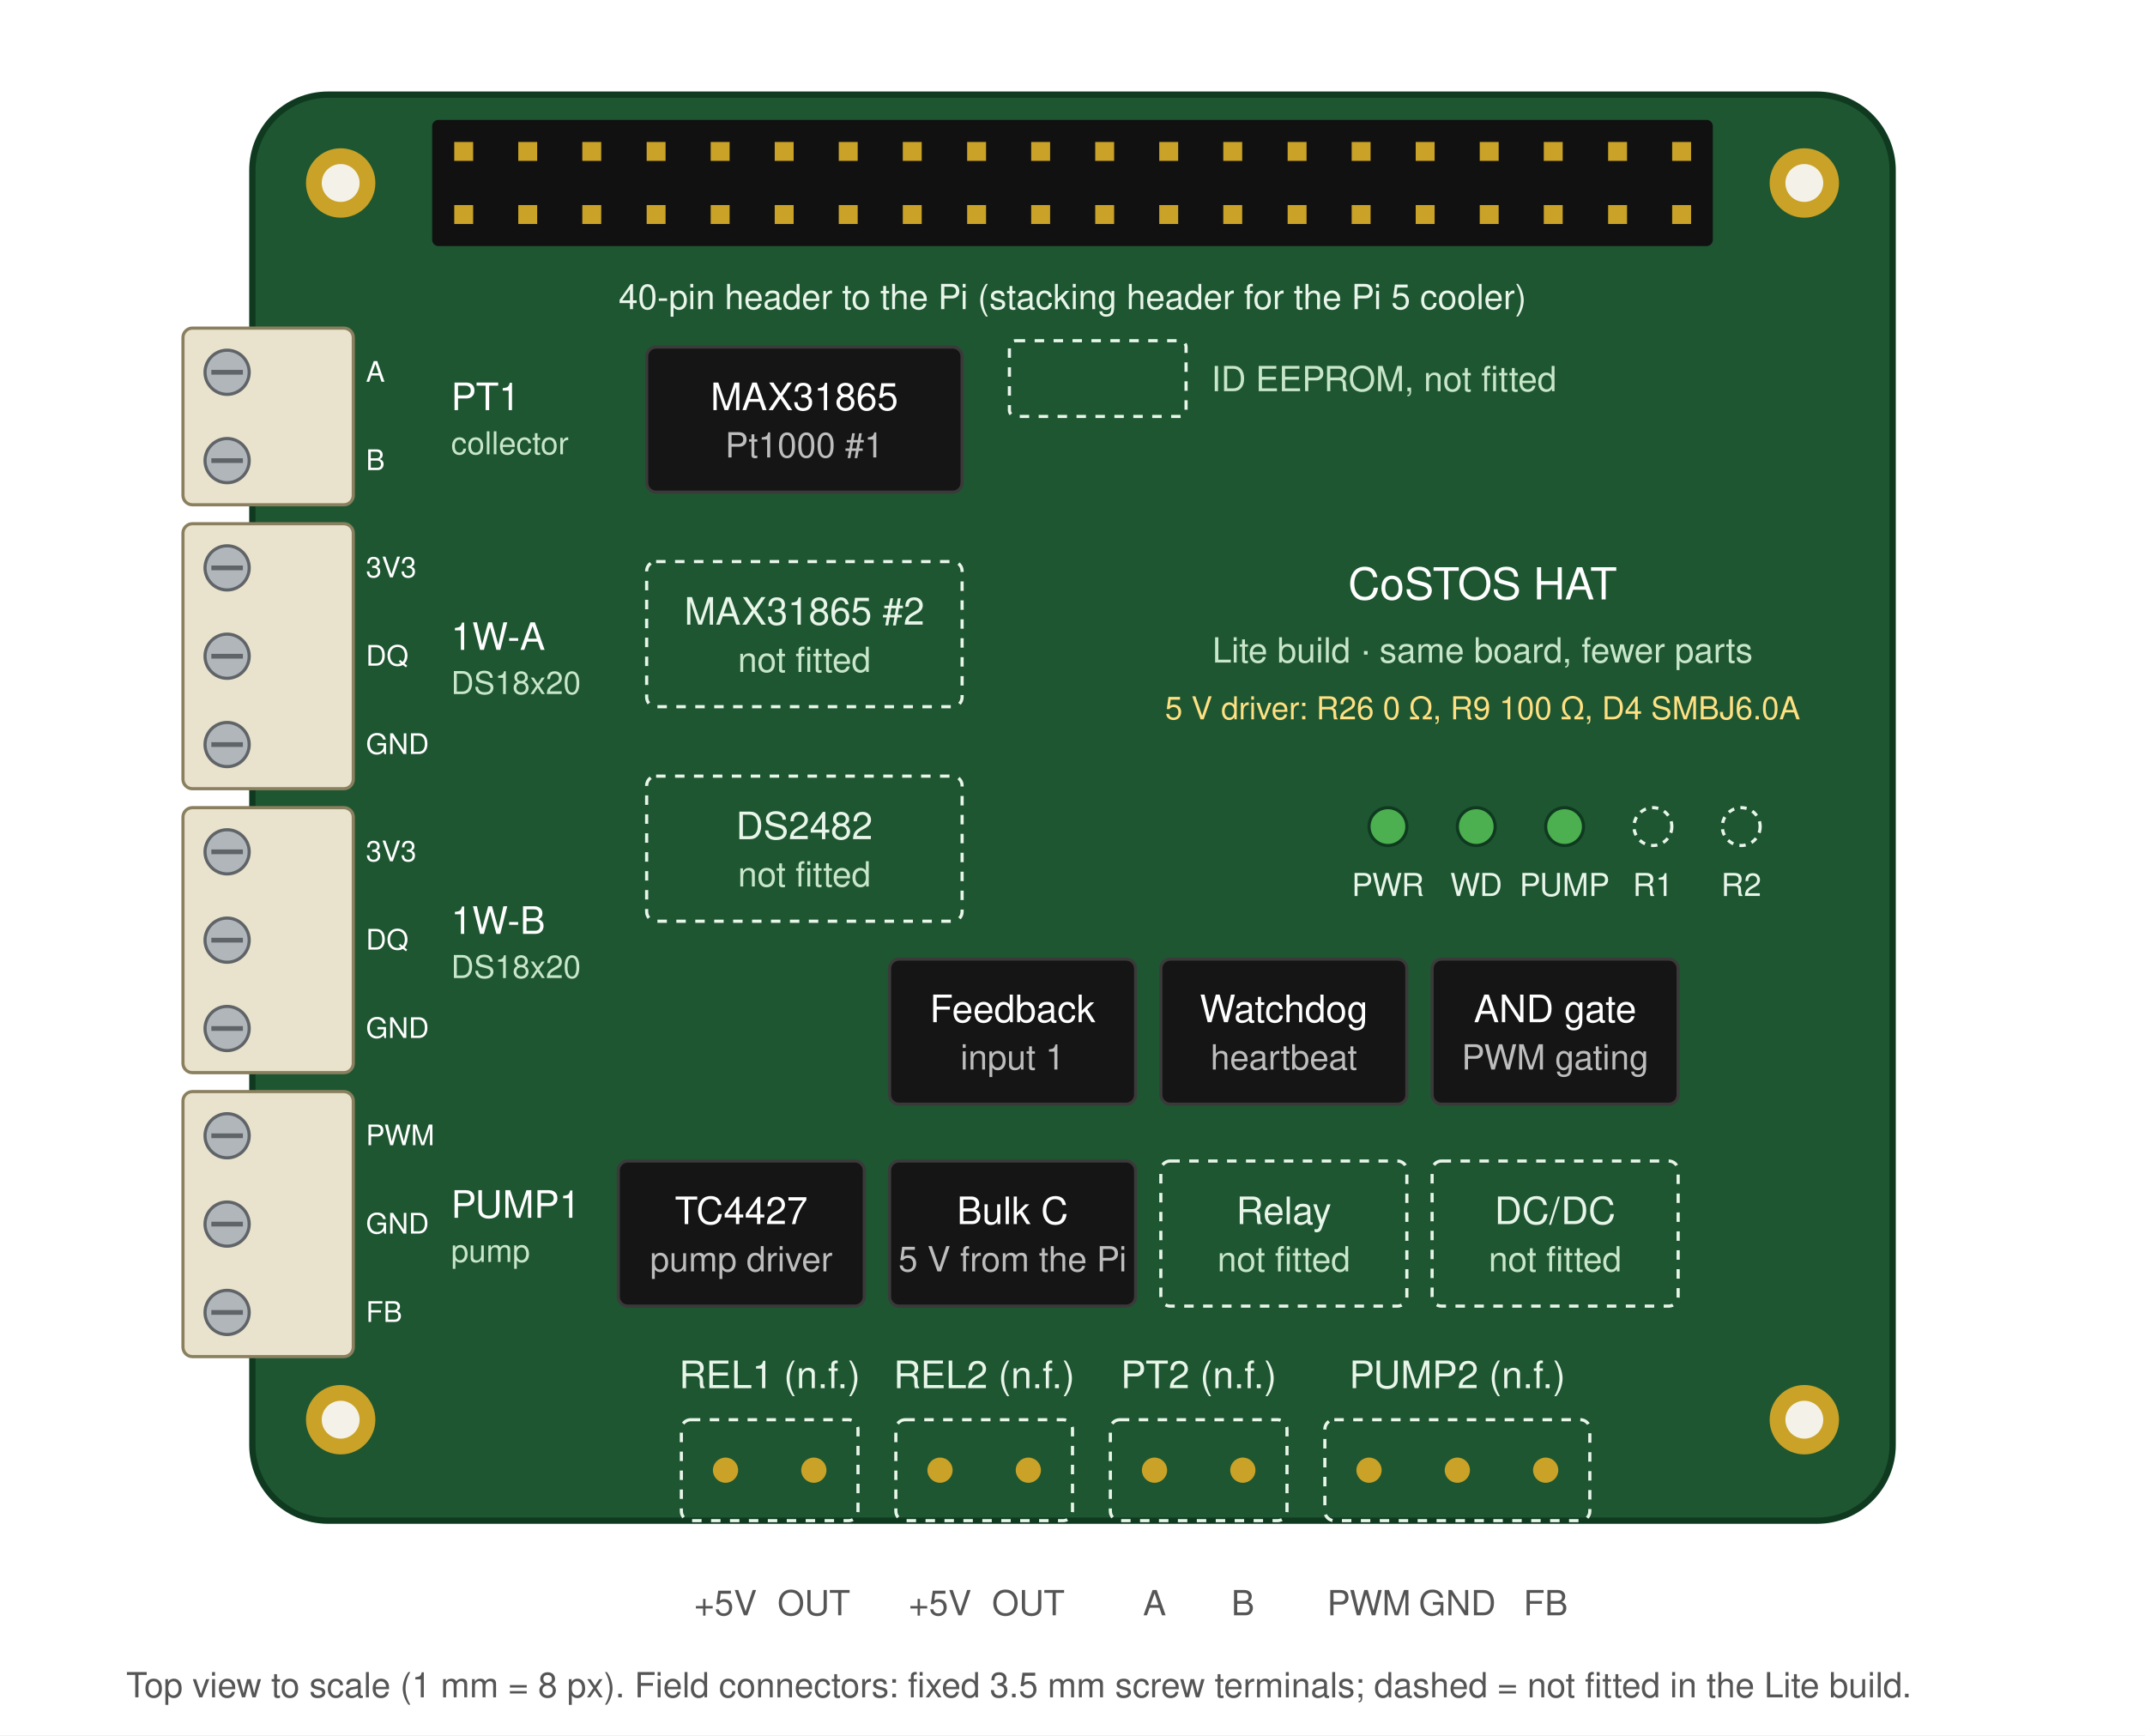
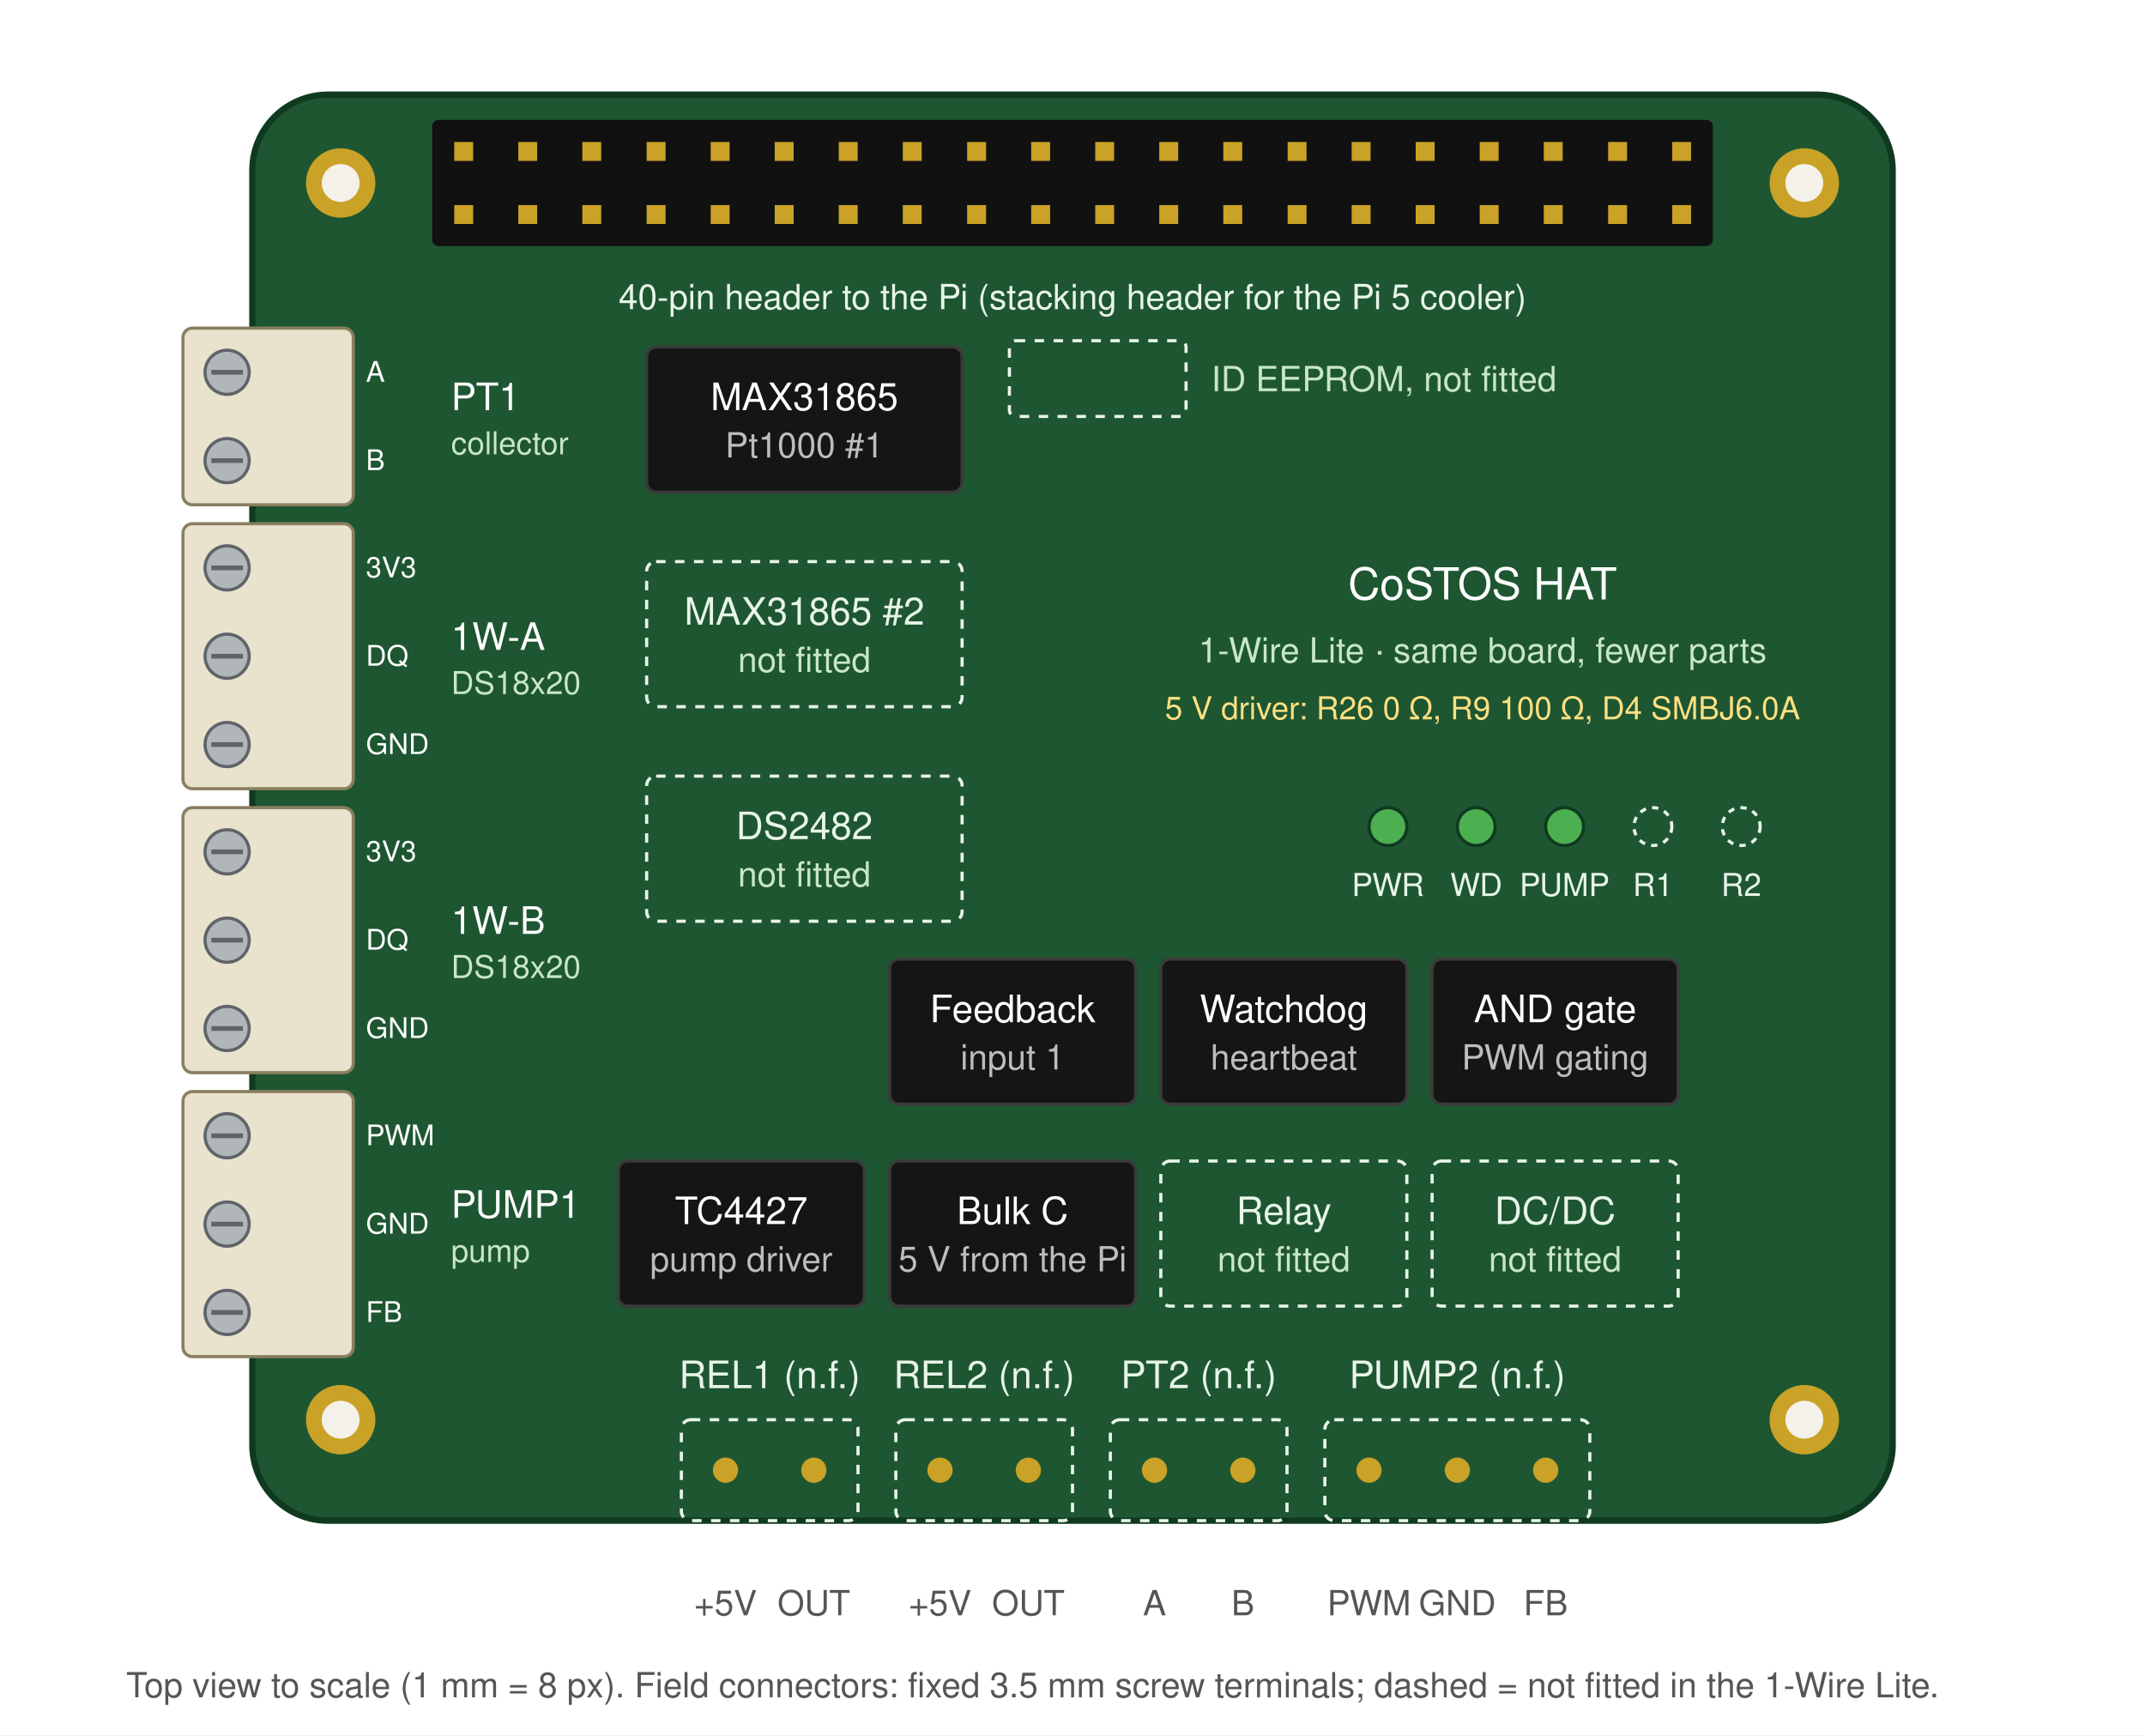
<svg xmlns="http://www.w3.org/2000/svg" width="680" height="550" viewBox="0 0 680 550" font-family="Helvetica, Arial, sans-serif">
  <rect width="680" height="550" fill="white" />
  <rect x="80" y="30" width="520" height="452" rx="24" fill="#1E5631" stroke="#0F3A20" stroke-width="2" />
  <circle cx="108" cy="58" r="11" fill="#C9A227" />
  <circle cx="108" cy="58" r="6" fill="#F4F1E8" />
  <circle cx="572" cy="58" r="11" fill="#C9A227" />
  <circle cx="572" cy="58" r="6" fill="#F4F1E8" />
  <circle cx="108" cy="450" r="11" fill="#C9A227" />
  <circle cx="108" cy="450" r="6" fill="#F4F1E8" />
  <circle cx="572" cy="450" r="11" fill="#C9A227" />
  <circle cx="572" cy="450" r="6" fill="#F4F1E8" />
  <rect x="137" y="38" width="406" height="40" rx="2" fill="#111111" />
  <rect x="144.0" y="45" width="6" height="6" fill="#C9A227" />
  <rect x="144.0" y="65" width="6" height="6" fill="#C9A227" />
  <rect x="164.3" y="45" width="6" height="6" fill="#C9A227" />
  <rect x="164.3" y="65" width="6" height="6" fill="#C9A227" />
  <rect x="184.6" y="45" width="6" height="6" fill="#C9A227" />
  <rect x="184.6" y="65" width="6" height="6" fill="#C9A227" />
  <rect x="205.0" y="45" width="6" height="6" fill="#C9A227" />
  <rect x="205.0" y="65" width="6" height="6" fill="#C9A227" />
  <rect x="225.3" y="45" width="6" height="6" fill="#C9A227" />
  <rect x="225.3" y="65" width="6" height="6" fill="#C9A227" />
  <rect x="245.6" y="45" width="6" height="6" fill="#C9A227" />
  <rect x="245.6" y="65" width="6" height="6" fill="#C9A227" />
  <rect x="265.9" y="45" width="6" height="6" fill="#C9A227" />
  <rect x="265.9" y="65" width="6" height="6" fill="#C9A227" />
  <rect x="286.2" y="45" width="6" height="6" fill="#C9A227" />
  <rect x="286.2" y="65" width="6" height="6" fill="#C9A227" />
  <rect x="306.6" y="45" width="6" height="6" fill="#C9A227" />
  <rect x="306.6" y="65" width="6" height="6" fill="#C9A227" />
  <rect x="326.9" y="45" width="6" height="6" fill="#C9A227" />
  <rect x="326.9" y="65" width="6" height="6" fill="#C9A227" />
  <rect x="347.2" y="45" width="6" height="6" fill="#C9A227" />
  <rect x="347.2" y="65" width="6" height="6" fill="#C9A227" />
  <rect x="367.5" y="45" width="6" height="6" fill="#C9A227" />
  <rect x="367.5" y="65" width="6" height="6" fill="#C9A227" />
  <rect x="387.8" y="45" width="6" height="6" fill="#C9A227" />
  <rect x="387.8" y="65" width="6" height="6" fill="#C9A227" />
  <rect x="408.2" y="45" width="6" height="6" fill="#C9A227" />
  <rect x="408.2" y="65" width="6" height="6" fill="#C9A227" />
  <rect x="428.5" y="45" width="6" height="6" fill="#C9A227" />
  <rect x="428.5" y="65" width="6" height="6" fill="#C9A227" />
  <rect x="448.8" y="45" width="6" height="6" fill="#C9A227" />
  <rect x="448.8" y="65" width="6" height="6" fill="#C9A227" />
  <rect x="469.1" y="45" width="6" height="6" fill="#C9A227" />
  <rect x="469.1" y="65" width="6" height="6" fill="#C9A227" />
  <rect x="489.4" y="45" width="6" height="6" fill="#C9A227" />
  <rect x="489.4" y="65" width="6" height="6" fill="#C9A227" />
  <rect x="509.8" y="45" width="6" height="6" fill="#C9A227" />
  <rect x="509.8" y="65" width="6" height="6" fill="#C9A227" />
  <rect x="530.1" y="45" width="6" height="6" fill="#C9A227" />
  <rect x="530.1" y="65" width="6" height="6" fill="#C9A227" />
  <text class="ts" x="340" y="98" text-anchor="middle" style="font-size:11px;font-weight:400;fill:#E8F5E9">40-pin header to the Pi (stacking header for the Pi 5 cooler)</text>
  <rect x="320" y="108" width="56" height="24" rx="2" fill="none" stroke="#E8F5E9" stroke-width="1" stroke-dasharray="3 3" />
  <text class="ts" x="384" y="124" text-anchor="start" style="font-size:11px;font-weight:400;fill:#C8E6C9">ID EEPROM, not fitted</text>
  <text class="ts" x="116" y="121" text-anchor="start" style="font-size:9px;font-weight:400;fill:#ffffff">A</text>
  <text class="ts" x="116" y="149" text-anchor="start" style="font-size:9px;font-weight:400;fill:#ffffff">B</text>
  <rect x="58" y="104" width="54" height="56" rx="3" fill="#E9E2CC" stroke="#8A7F5F" stroke-width="1" />
  <circle cx="72" cy="118" r="7" fill="#B0B6BA" stroke="#5F6468" />
  <line x1="67" y1="118" x2="77" y2="118" stroke="#5F6468" stroke-width="1.5" />
  <circle cx="72" cy="146" r="7" fill="#B0B6BA" stroke="#5F6468" />
  <line x1="67" y1="146" x2="77" y2="146" stroke="#5F6468" stroke-width="1.5" />
  <text class="th" x="143" y="130.0" text-anchor="start" style="font-size:12px;font-weight:500;fill:#ffffff">PT1</text>
  <text class="ts" x="143" y="144.0" text-anchor="start" style="font-size:10px;font-weight:400;fill:#C8E6C9">collector</text>
  <text class="ts" x="116" y="183" text-anchor="start" style="font-size:9px;font-weight:400;fill:#ffffff">3V3</text>
  <text class="ts" x="116" y="211" text-anchor="start" style="font-size:9px;font-weight:400;fill:#ffffff">DQ</text>
  <text class="ts" x="116" y="239" text-anchor="start" style="font-size:9px;font-weight:400;fill:#ffffff">GND</text>
  <rect x="58" y="166" width="54" height="84" rx="3" fill="#E9E2CC" stroke="#8A7F5F" stroke-width="1" />
  <circle cx="72" cy="180" r="7" fill="#B0B6BA" stroke="#5F6468" />
  <line x1="67" y1="180" x2="77" y2="180" stroke="#5F6468" stroke-width="1.5" />
  <circle cx="72" cy="208" r="7" fill="#B0B6BA" stroke="#5F6468" />
  <line x1="67" y1="208" x2="77" y2="208" stroke="#5F6468" stroke-width="1.5" />
  <circle cx="72" cy="236" r="7" fill="#B0B6BA" stroke="#5F6468" />
  <line x1="67" y1="236" x2="77" y2="236" stroke="#5F6468" stroke-width="1.5" />
  <text class="th" x="143" y="206.0" text-anchor="start" style="font-size:12px;font-weight:500;fill:#ffffff">1W-A</text>
  <text class="ts" x="143" y="220.0" text-anchor="start" style="font-size:10px;font-weight:400;fill:#C8E6C9">DS18x20</text>
  <text class="ts" x="116" y="273" text-anchor="start" style="font-size:9px;font-weight:400;fill:#ffffff">3V3</text>
  <text class="ts" x="116" y="301" text-anchor="start" style="font-size:9px;font-weight:400;fill:#ffffff">DQ</text>
  <text class="ts" x="116" y="329" text-anchor="start" style="font-size:9px;font-weight:400;fill:#ffffff">GND</text>
  <rect x="58" y="256" width="54" height="84" rx="3" fill="#E9E2CC" stroke="#8A7F5F" stroke-width="1" />
  <circle cx="72" cy="270" r="7" fill="#B0B6BA" stroke="#5F6468" />
  <line x1="67" y1="270" x2="77" y2="270" stroke="#5F6468" stroke-width="1.5" />
  <circle cx="72" cy="298" r="7" fill="#B0B6BA" stroke="#5F6468" />
  <line x1="67" y1="298" x2="77" y2="298" stroke="#5F6468" stroke-width="1.5" />
  <circle cx="72" cy="326" r="7" fill="#B0B6BA" stroke="#5F6468" />
  <line x1="67" y1="326" x2="77" y2="326" stroke="#5F6468" stroke-width="1.5" />
  <text class="th" x="143" y="296.0" text-anchor="start" style="font-size:12px;font-weight:500;fill:#ffffff">1W-B</text>
  <text class="ts" x="143" y="310.0" text-anchor="start" style="font-size:10px;font-weight:400;fill:#C8E6C9">DS18x20</text>
  <text class="ts" x="116" y="363" text-anchor="start" style="font-size:9px;font-weight:400;fill:#ffffff">PWM</text>
  <text class="ts" x="116" y="391" text-anchor="start" style="font-size:9px;font-weight:400;fill:#ffffff">GND</text>
  <text class="ts" x="116" y="419" text-anchor="start" style="font-size:9px;font-weight:400;fill:#ffffff">FB</text>
  <rect x="58" y="346" width="54" height="84" rx="3" fill="#E9E2CC" stroke="#8A7F5F" stroke-width="1" />
  <circle cx="72" cy="360" r="7" fill="#B0B6BA" stroke="#5F6468" />
  <line x1="67" y1="360" x2="77" y2="360" stroke="#5F6468" stroke-width="1.5" />
  <circle cx="72" cy="388" r="7" fill="#B0B6BA" stroke="#5F6468" />
  <line x1="67" y1="388" x2="77" y2="388" stroke="#5F6468" stroke-width="1.5" />
  <circle cx="72" cy="416" r="7" fill="#B0B6BA" stroke="#5F6468" />
  <line x1="67" y1="416" x2="77" y2="416" stroke="#5F6468" stroke-width="1.5" />
  <text class="th" x="143" y="386.0" text-anchor="start" style="font-size:12px;font-weight:500;fill:#ffffff">PUMP1</text>
  <text class="ts" x="143" y="400.0" text-anchor="start" style="font-size:10px;font-weight:400;fill:#C8E6C9">pump</text>
  <rect x="216" y="450" width="56" height="32" rx="3" fill="none" stroke="#E8F5E9" stroke-width="1" stroke-dasharray="3 3" />
  <circle cx="230" cy="466" r="4" fill="#C9A227" />
  <text class="ts" x="230" y="512" text-anchor="middle" style="font-size:11px;font-weight:400;fill:#555555">+5V</text>
  <circle cx="258" cy="466" r="4" fill="#C9A227" />
  <text class="ts" x="258" y="512" text-anchor="middle" style="font-size:11px;font-weight:400;fill:#555555">OUT</text>
  <text class="th" x="244.0" y="440" text-anchor="middle" style="font-size:12px;font-weight:500;fill:#E8F5E9">REL1 (n.f.)</text>
  <rect x="284" y="450" width="56" height="32" rx="3" fill="none" stroke="#E8F5E9" stroke-width="1" stroke-dasharray="3 3" />
  <circle cx="298" cy="466" r="4" fill="#C9A227" />
  <text class="ts" x="298" y="512" text-anchor="middle" style="font-size:11px;font-weight:400;fill:#555555">+5V</text>
  <circle cx="326" cy="466" r="4" fill="#C9A227" />
  <text class="ts" x="326" y="512" text-anchor="middle" style="font-size:11px;font-weight:400;fill:#555555">OUT</text>
  <text class="th" x="312.0" y="440" text-anchor="middle" style="font-size:12px;font-weight:500;fill:#E8F5E9">REL2 (n.f.)</text>
  <rect x="352" y="450" width="56" height="32" rx="3" fill="none" stroke="#E8F5E9" stroke-width="1" stroke-dasharray="3 3" />
  <circle cx="366" cy="466" r="4" fill="#C9A227" />
  <text class="ts" x="366" y="512" text-anchor="middle" style="font-size:11px;font-weight:400;fill:#555555">A</text>
  <circle cx="394" cy="466" r="4" fill="#C9A227" />
  <text class="ts" x="394" y="512" text-anchor="middle" style="font-size:11px;font-weight:400;fill:#555555">B</text>
  <text class="th" x="380.0" y="440" text-anchor="middle" style="font-size:12px;font-weight:500;fill:#E8F5E9">PT2 (n.f.)</text>
  <rect x="420" y="450" width="84" height="32" rx="3" fill="none" stroke="#E8F5E9" stroke-width="1" stroke-dasharray="3 3" />
  <circle cx="434" cy="466" r="4" fill="#C9A227" />
  <text class="ts" x="434" y="512" text-anchor="middle" style="font-size:11px;font-weight:400;fill:#555555">PWM</text>
  <circle cx="462" cy="466" r="4" fill="#C9A227" />
  <text class="ts" x="462" y="512" text-anchor="middle" style="font-size:11px;font-weight:400;fill:#555555">GND</text>
  <circle cx="490" cy="466" r="4" fill="#C9A227" />
  <text class="ts" x="490" y="512" text-anchor="middle" style="font-size:11px;font-weight:400;fill:#555555">FB</text>
  <text class="th" x="462.0" y="440" text-anchor="middle" style="font-size:12px;font-weight:500;fill:#E8F5E9">PUMP2 (n.f.)</text>
  <rect x="205" y="110" width="100" height="46" rx="3" fill="#151515" stroke="#3a3a3a" stroke-width="1" />
  <text class="th" x="255.0" y="130.0" text-anchor="middle" style="font-size:12px;font-weight:500;fill:#ffffff">MAX31865</text>
  <text class="ts" x="255.0" y="145.0" text-anchor="middle" style="font-size:11px;font-weight:400;fill:#bdbdbd">Pt1000 #1</text>
  <rect x="205" y="178" width="100" height="46" rx="3" fill="none" stroke="#E8F5E9" stroke-width="1" stroke-dasharray="3 3" />
  <text class="th" x="255" y="198" text-anchor="middle" style="font-size:12px;font-weight:500;fill:#E8F5E9">MAX31865 #2</text>
  <text class="ts" x="255" y="213" text-anchor="middle" style="font-size:11px;font-weight:400;fill:#C8E6C9">not fitted</text>
  <rect x="205" y="246" width="100" height="46" rx="3" fill="none" stroke="#E8F5E9" stroke-width="1" stroke-dasharray="3 3" />
  <text class="th" x="255" y="266" text-anchor="middle" style="font-size:12px;font-weight:500;fill:#E8F5E9">DS2482</text>
  <text class="ts" x="255" y="281" text-anchor="middle" style="font-size:11px;font-weight:400;fill:#C8E6C9">not fitted</text>
  <rect x="196" y="368" width="78" height="46" rx="3" fill="#151515" stroke="#3a3a3a" stroke-width="1" />
  <text class="th" x="235.0" y="388.0" text-anchor="middle" style="font-size:12px;font-weight:500;fill:#ffffff">TC4427</text>
  <text class="ts" x="235.0" y="403.0" text-anchor="middle" style="font-size:11px;font-weight:400;fill:#bdbdbd">pump driver</text>
  <rect x="282" y="368" width="78" height="46" rx="3" fill="#151515" stroke="#3a3a3a" stroke-width="1" />
  <text class="th" x="321.0" y="388.0" text-anchor="middle" style="font-size:12px;font-weight:500;fill:#ffffff">Bulk C</text>
  <text class="ts" x="321.0" y="403.0" text-anchor="middle" style="font-size:11px;font-weight:400;fill:#bdbdbd">5 V from the Pi</text>
  <rect x="368" y="368" width="78" height="46" rx="3" fill="none" stroke="#E8F5E9" stroke-width="1" stroke-dasharray="3 3" />
  <text class="th" x="407.0" y="388.0" text-anchor="middle" style="font-size:12px;font-weight:500;fill:#E8F5E9">Relay</text>
  <text class="ts" x="407.0" y="403.0" text-anchor="middle" style="font-size:11px;font-weight:400;fill:#C8E6C9">not fitted</text>
  <rect x="454" y="368" width="78" height="46" rx="3" fill="none" stroke="#E8F5E9" stroke-width="1" stroke-dasharray="3 3" />
  <text class="th" x="493.0" y="388.0" text-anchor="middle" style="font-size:12px;font-weight:500;fill:#E8F5E9">DC/DC</text>
  <text class="ts" x="493.0" y="403.0" text-anchor="middle" style="font-size:11px;font-weight:400;fill:#C8E6C9">not fitted</text>
  <text class="ts" x="470" y="228" text-anchor="middle" style="font-size:10px;font-weight:400;fill:#FFE082">5 V driver: R26 0 Ω, R9 100 Ω, D4 SMBJ6.0A</text>
  <rect x="282" y="304" width="78" height="46" rx="3" fill="#151515" stroke="#3a3a3a" stroke-width="1" />
  <text class="th" x="321.0" y="324.0" text-anchor="middle" style="font-size:12px;font-weight:500;fill:#ffffff">Feedback</text>
  <text class="ts" x="321.0" y="339.0" text-anchor="middle" style="font-size:11px;font-weight:400;fill:#bdbdbd">input 1</text>
  <rect x="368" y="304" width="78" height="46" rx="3" fill="#151515" stroke="#3a3a3a" stroke-width="1" />
  <text class="th" x="407.0" y="324.0" text-anchor="middle" style="font-size:12px;font-weight:500;fill:#ffffff">Watchdog</text>
  <text class="ts" x="407.0" y="339.0" text-anchor="middle" style="font-size:11px;font-weight:400;fill:#bdbdbd">heartbeat</text>
  <rect x="454" y="304" width="78" height="46" rx="3" fill="#151515" stroke="#3a3a3a" stroke-width="1" />
  <text class="th" x="493.0" y="324.0" text-anchor="middle" style="font-size:12px;font-weight:500;fill:#ffffff">AND gate</text>
  <text class="ts" x="493.0" y="339.0" text-anchor="middle" style="font-size:11px;font-weight:400;fill:#bdbdbd">PWM gating</text>
  <circle cx="440" cy="262" r="6" fill="#4CAF50" stroke="#0F3A20" />
  <text class="ts" x="440" y="284" text-anchor="middle" style="font-size:10px;font-weight:400;fill:#E8F5E9">PWR</text>
  <circle cx="468" cy="262" r="6" fill="#4CAF50" stroke="#0F3A20" />
  <text class="ts" x="468" y="284" text-anchor="middle" style="font-size:10px;font-weight:400;fill:#E8F5E9">WD</text>
  <circle cx="496" cy="262" r="6" fill="#4CAF50" stroke="#0F3A20" />
  <text class="ts" x="496" y="284" text-anchor="middle" style="font-size:10px;font-weight:400;fill:#E8F5E9">PUMP</text>
  <circle cx="524" cy="262" r="6" fill="none" stroke="#E8F5E9" stroke-dasharray="2 2" />
  <text class="ts" x="524" y="284" text-anchor="middle" style="font-size:10px;font-weight:400;fill:#E8F5E9">R1</text>
  <circle cx="552" cy="262" r="6" fill="none" stroke="#E8F5E9" stroke-dasharray="2 2" />
  <text class="ts" x="552" y="284" text-anchor="middle" style="font-size:10px;font-weight:400;fill:#E8F5E9">R2</text>
  <text class="th" x="470" y="190" text-anchor="middle" style="font-size:14px;font-weight:500;fill:#ffffff">CoSTOS HAT</text>
-   <text class="ts" x="470" y="210" text-anchor="middle" style="font-size:11px;font-weight:400;fill:#C8E6C9">Lite build · same board, fewer parts</text>
-   <text class="ts" x="40" y="538" text-anchor="start" style="font-size:11px;font-weight:400;fill:#555555">Top view to scale (1 mm = 8 px). Field connectors: fixed 3.5 mm screw terminals; dashed = not fitted in the Lite build.</text>
+   <text class="ts" x="470" y="210" text-anchor="middle" style="font-size:11px;font-weight:400;fill:#C8E6C9">1-Wire Lite · same board, fewer parts</text>
+   <text class="ts" x="40" y="538" text-anchor="start" style="font-size:11px;font-weight:400;fill:#555555">Top view to scale (1 mm = 8 px). Field connectors: fixed 3.5 mm screw terminals; dashed = not fitted in the 1-Wire Lite.</text>
</svg>
